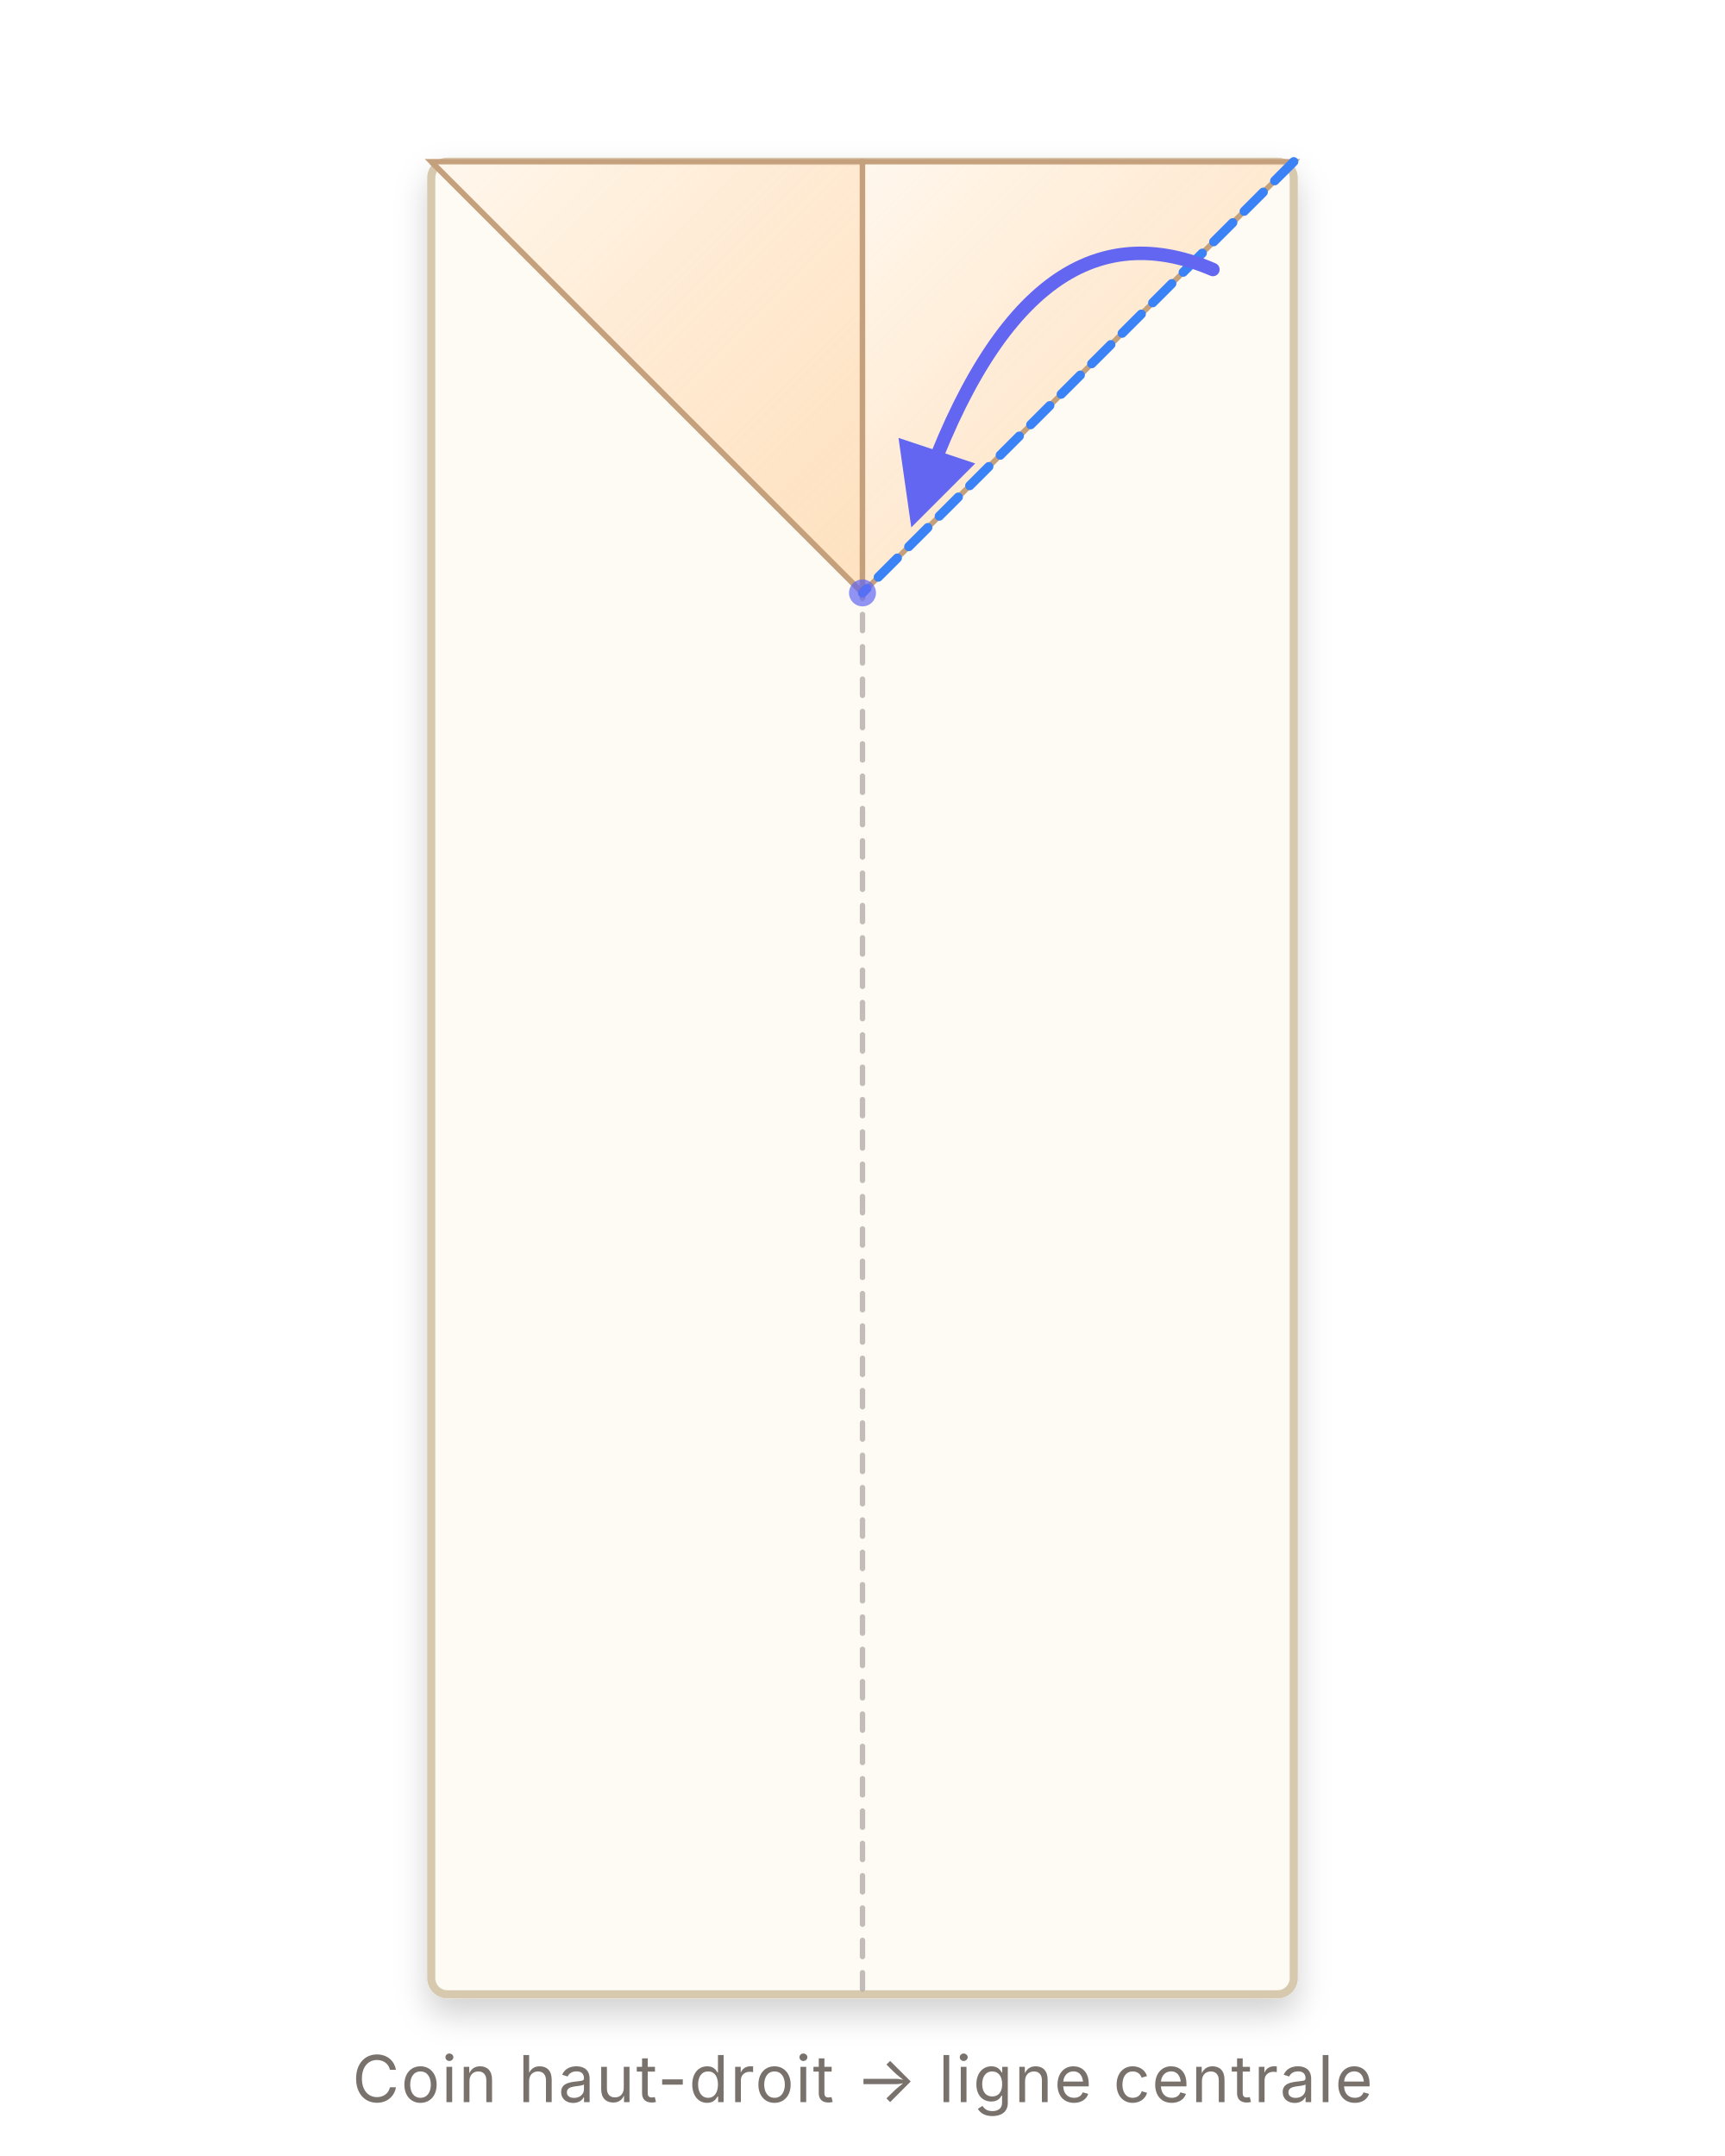
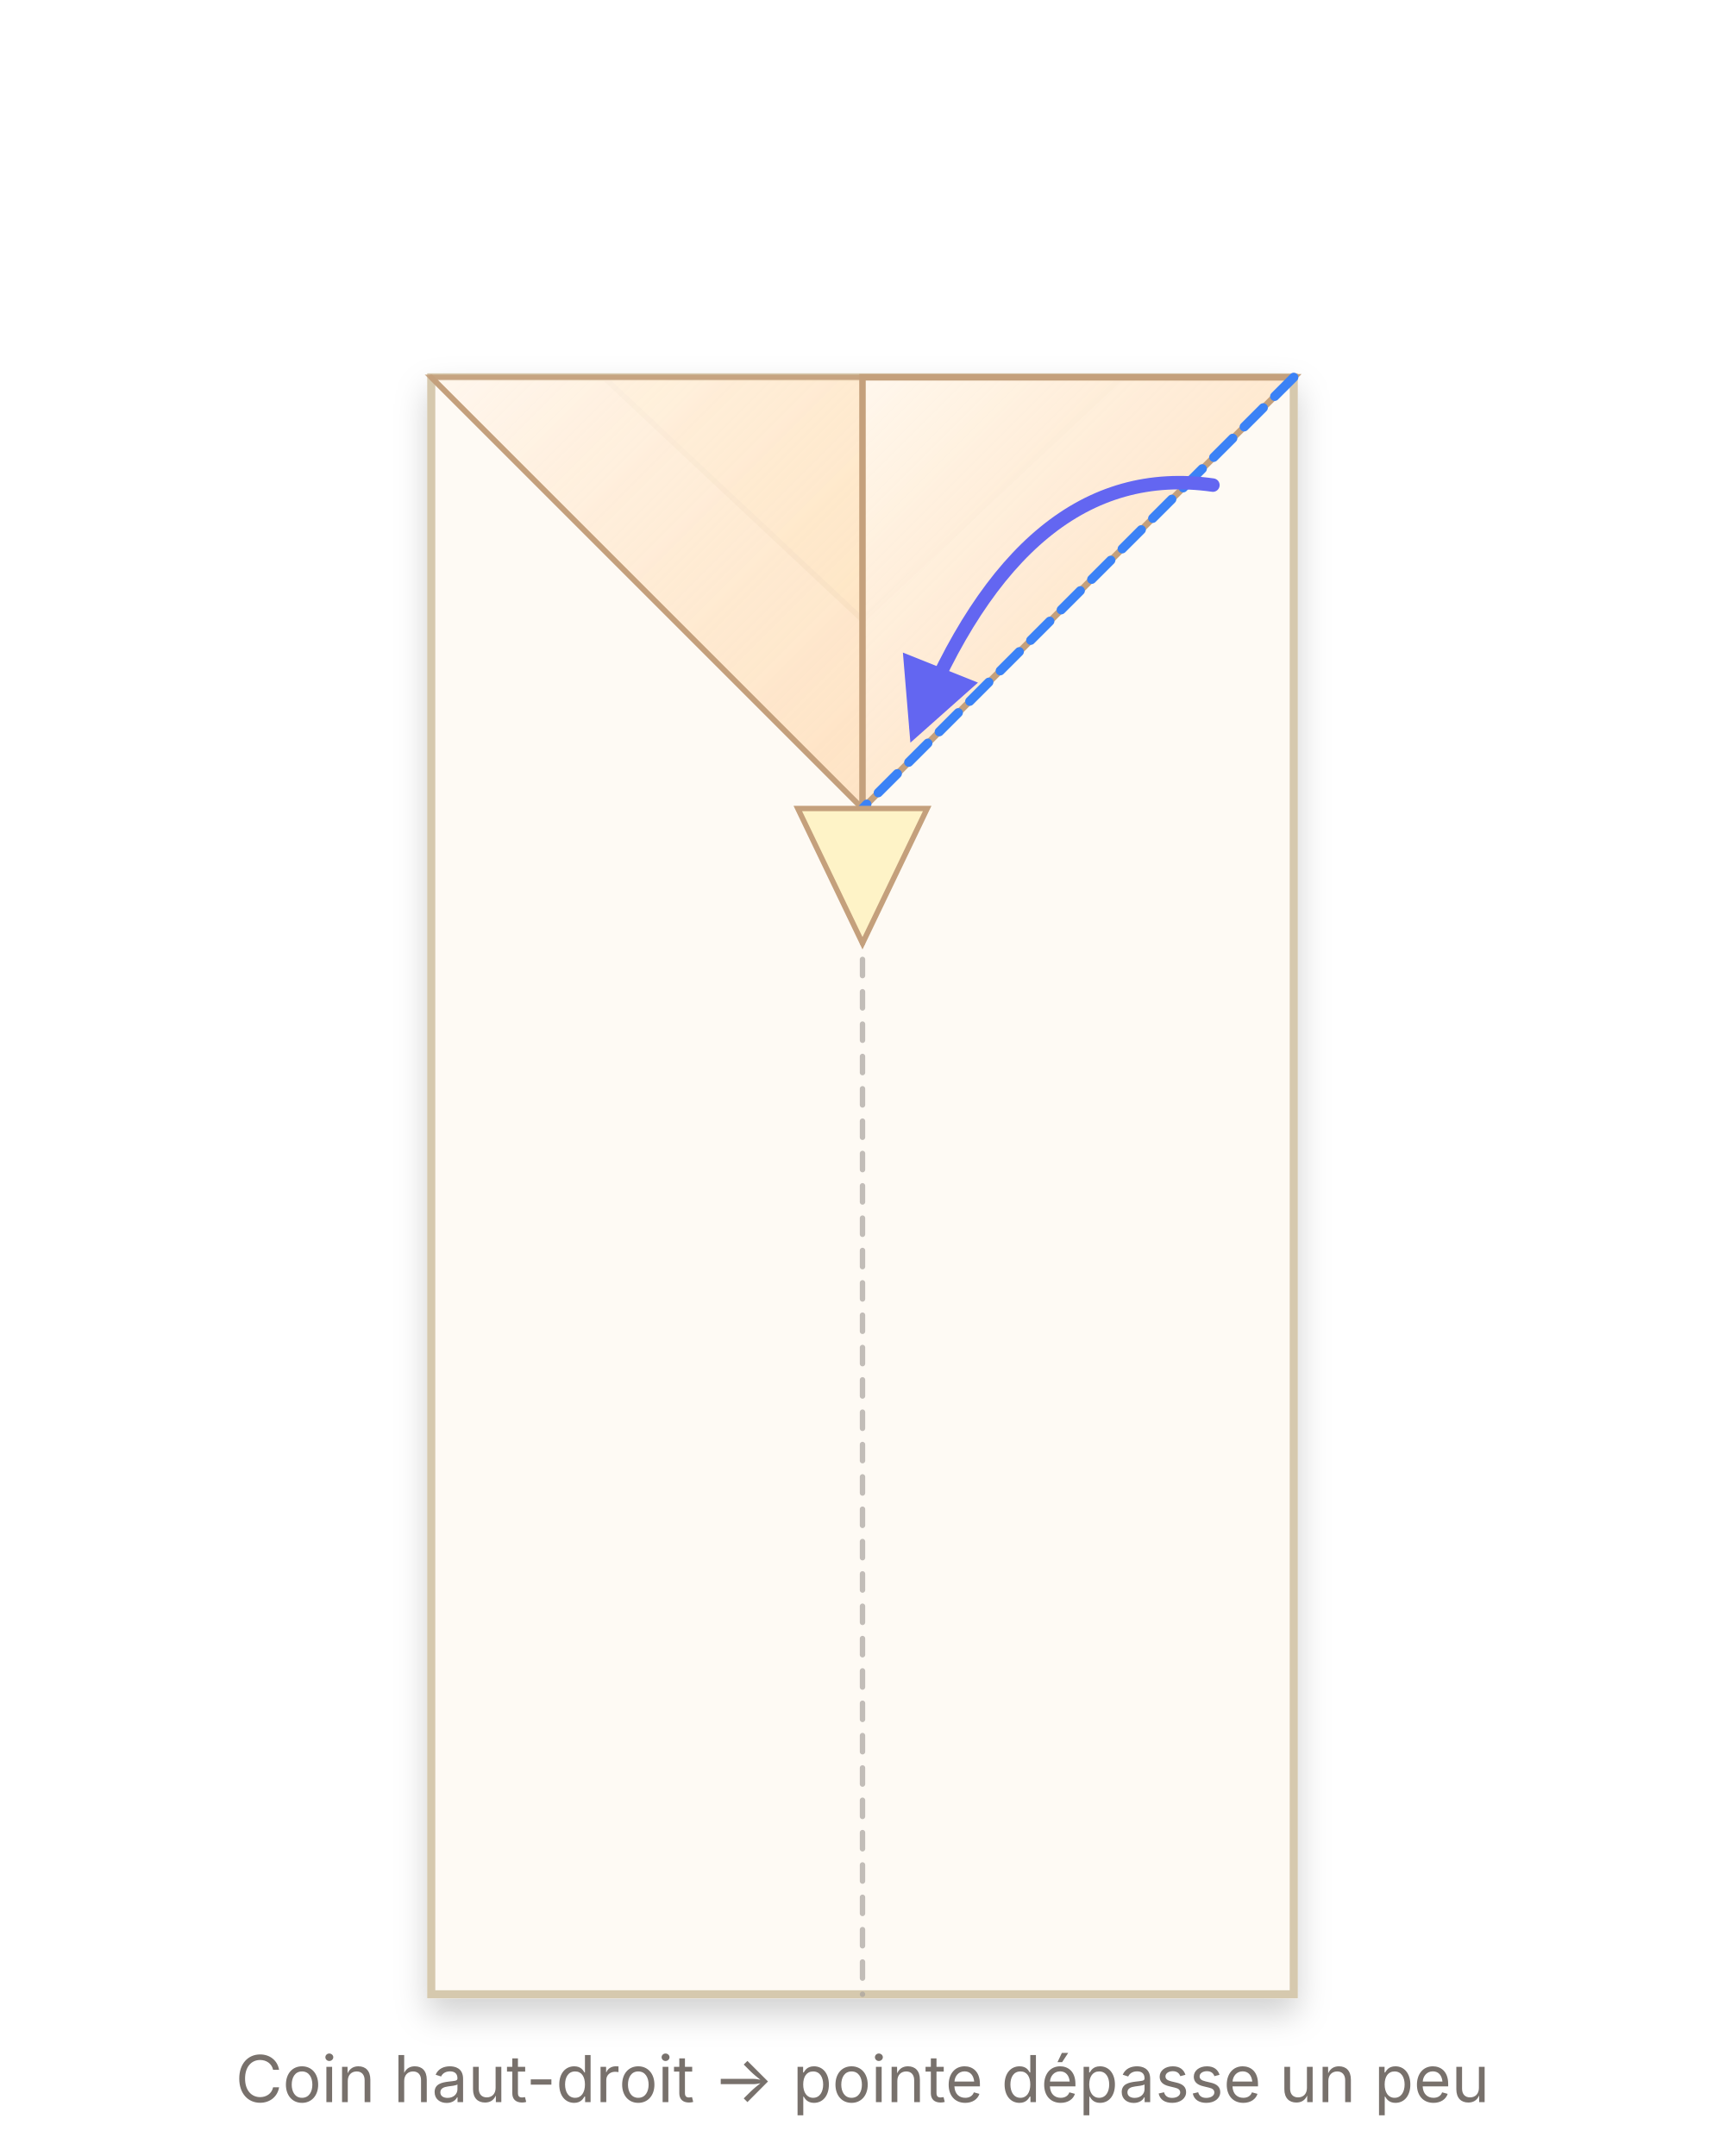
- <svg xmlns="http://www.w3.org/2000/svg" viewBox="0 0 320 400" fill="none" font-family="system-ui, -apple-system, sans-serif">
+ <svg xmlns="http://www.w3.org/2000/svg" viewBox="0 0 320 400" fill="none" font-family="system-ui,-apple-system,sans-serif">
  <defs>
    <filter id="ps" x="-10%" y="-10%" width="120%" height="120%">
      <feGaussianBlur in="SourceAlpha" stdDeviation="3" />
      <feOffset dx="0" dy="3" />
      <feComponentTransfer>
        <feFuncA type="linear" slope="0.18" />
      </feComponentTransfer>
      <feMerge>
        <feMergeNode />
        <feMergeNode in="SourceGraphic" />
      </feMerge>
    </filter>
    <marker id="arr" viewBox="0 0 10 10" refX="8" refY="5" markerWidth="6" markerHeight="6" orient="auto-start-reverse">
      <path d="M 0 0 L 10 5 L 0 10 z" fill="#6366f1" />
    </marker>
    <marker id="arrT" viewBox="0 0 10 10" refX="8" refY="5" markerWidth="6" markerHeight="6" orient="auto-start-reverse">
      <path d="M 0 0 L 10 5 L 0 10 z" fill="#14b8a6" />
    </marker>
    <linearGradient id="foldTri" x1="0" y1="0" x2="1" y2="1">
      <stop offset="0" stop-color="#fff7ed" />
      <stop offset="1" stop-color="#fed7aa" stop-opacity="0.7" />
    </linearGradient>
  </defs>
-   <rect x="80" y="30" width="160" height="340" rx="3" fill="#fefaf4" stroke="#d6c9ae" stroke-width="1.5" filter="url(#ps)" />
-   <line x1="160" y1="30" x2="160" y2="370" stroke="#a8a29e" stroke-width="1" stroke-dasharray="3 3" stroke-linecap="round" opacity="0.7" />
-   <polygon points="80,30 160,30 160,110" fill="url(#foldTri)" stroke="#c4a07c" stroke-width="1" />
-   <line x1="80" y1="30" x2="160" y2="110" stroke="#c4a07c" stroke-width="1" />
-   <polygon points="240,30 160,30 160,110" fill="url(#foldTri)" stroke="#c4a07c" stroke-width="1" />
-   <line x1="240" y1="30" x2="160" y2="110" stroke="#3b82f6" stroke-width="1.7" stroke-dasharray="5 3" stroke-linecap="round" />
-   <path d="M 225 50 Q 190 35 170 95" stroke="#6366f1" stroke-width="2.5" stroke-linecap="round" fill="none" marker-end="url(#arr)" />
-   <circle cx="160" cy="110" r="2.5" fill="#6366f1" opacity="0.7" />
-   <text x="160" y="390" text-anchor="middle" font-size="12" fill="#78716c" letter-spacing="0.3">Coin haut-droit → ligne centrale</text>
+   <polygon points="80,70 240,70 240,370 80,370" fill="#fefaf4" stroke="#d6c9ae" stroke-width="1.5" filter="url(#ps)" />
+   <polygon points="112,70 208,70 160,115" fill="#fef3c7" stroke="#d6c9ae" stroke-width="1" opacity="0.4" />
+   <line x1="160" y1="70" x2="160" y2="370" stroke="#a8a29e" stroke-width="1" stroke-dasharray="3 3" stroke-linecap="round" opacity="0.7" />
+   <polygon points="80,70 160,70 160,150" fill="url(#foldTri)" stroke="#c4a07c" stroke-width="1" opacity="0.9" />
+   <line x1="80" y1="70" x2="160" y2="150" stroke="#c4a07c" stroke-width="1" stroke-linecap="round" />
+   <polygon points="240,70 160,70 160,150" fill="url(#foldTri)" stroke="#c4a07c" stroke-width="1.2" />
+   <line x1="240" y1="70" x2="160" y2="150" stroke="#3b82f6" stroke-width="1.7" stroke-dasharray="5 3" stroke-linecap="round" />
+   <path d="M 225 90 Q 190 85 170 135" stroke="#6366f1" stroke-width="2.5" stroke-linecap="round" fill="none" marker-end="url(#arr)" />
+   <polygon points="148,150 172,150 160,175" fill="#fef3c7" stroke="#c4a07c" stroke-width="1" />
+   <text x="160" y="390" text-anchor="middle" font-size="12" fill="#78716c">Coin haut-droit → pointe dépasse un peu</text>
</svg>
